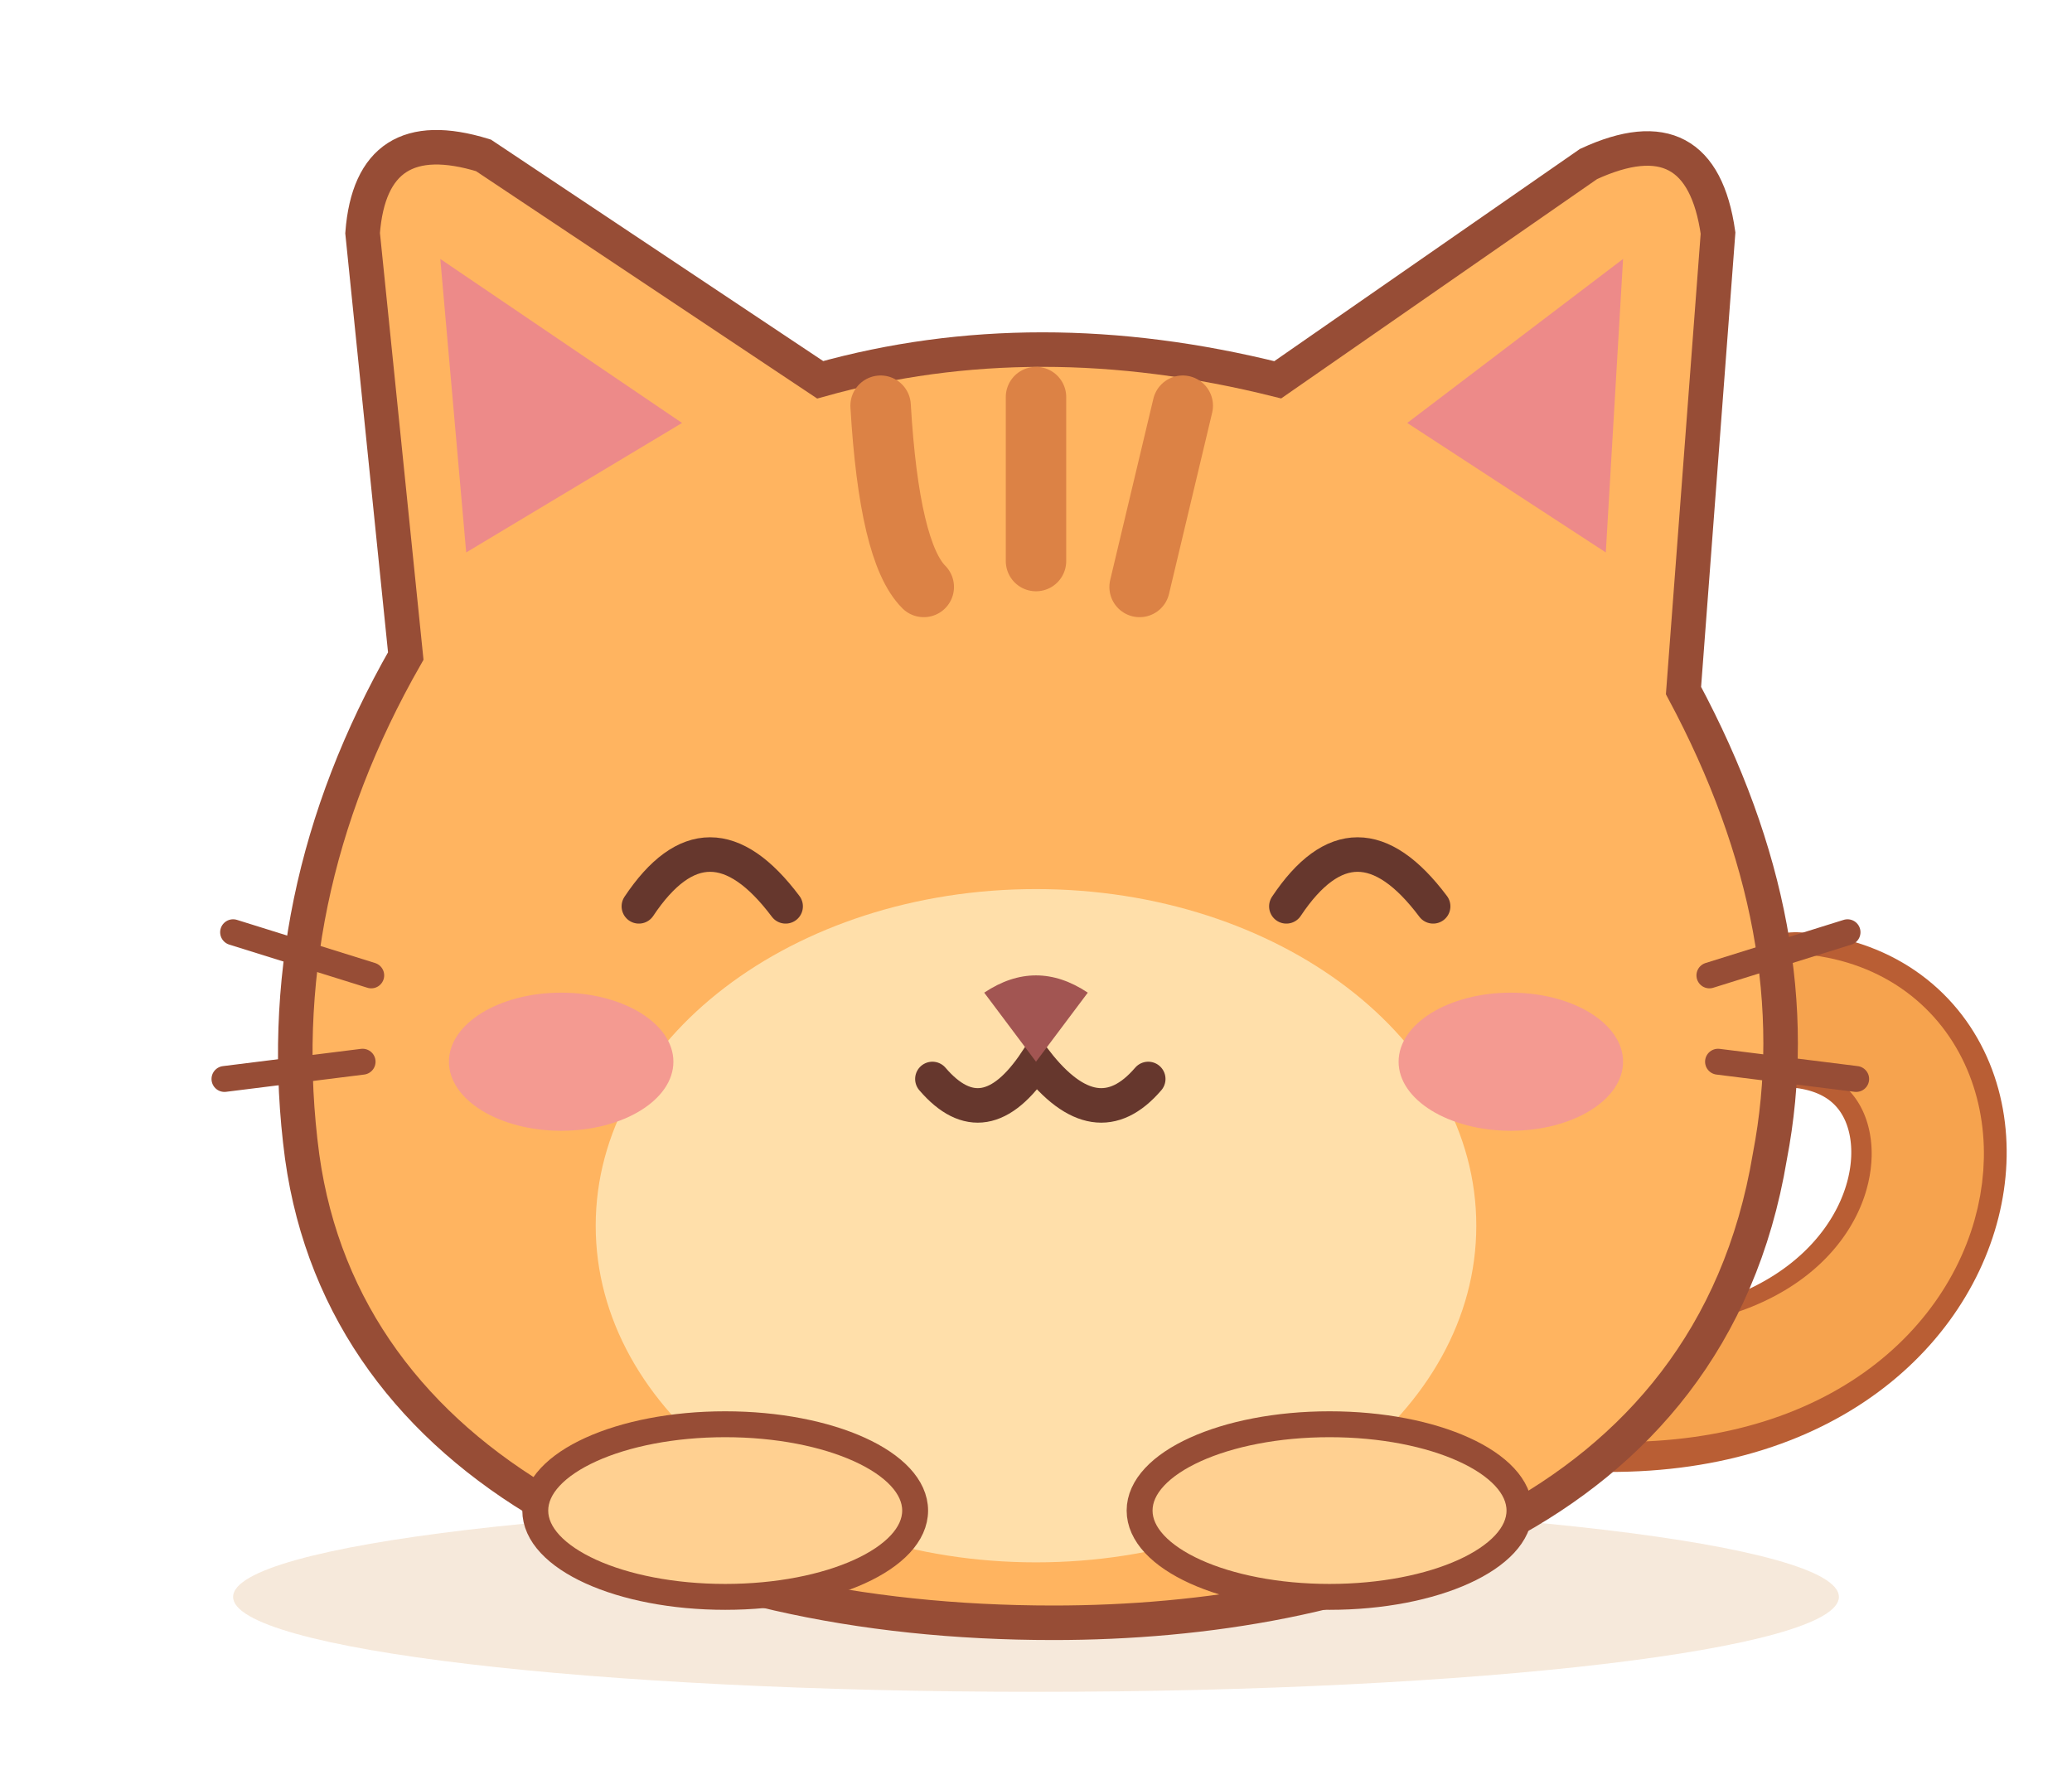
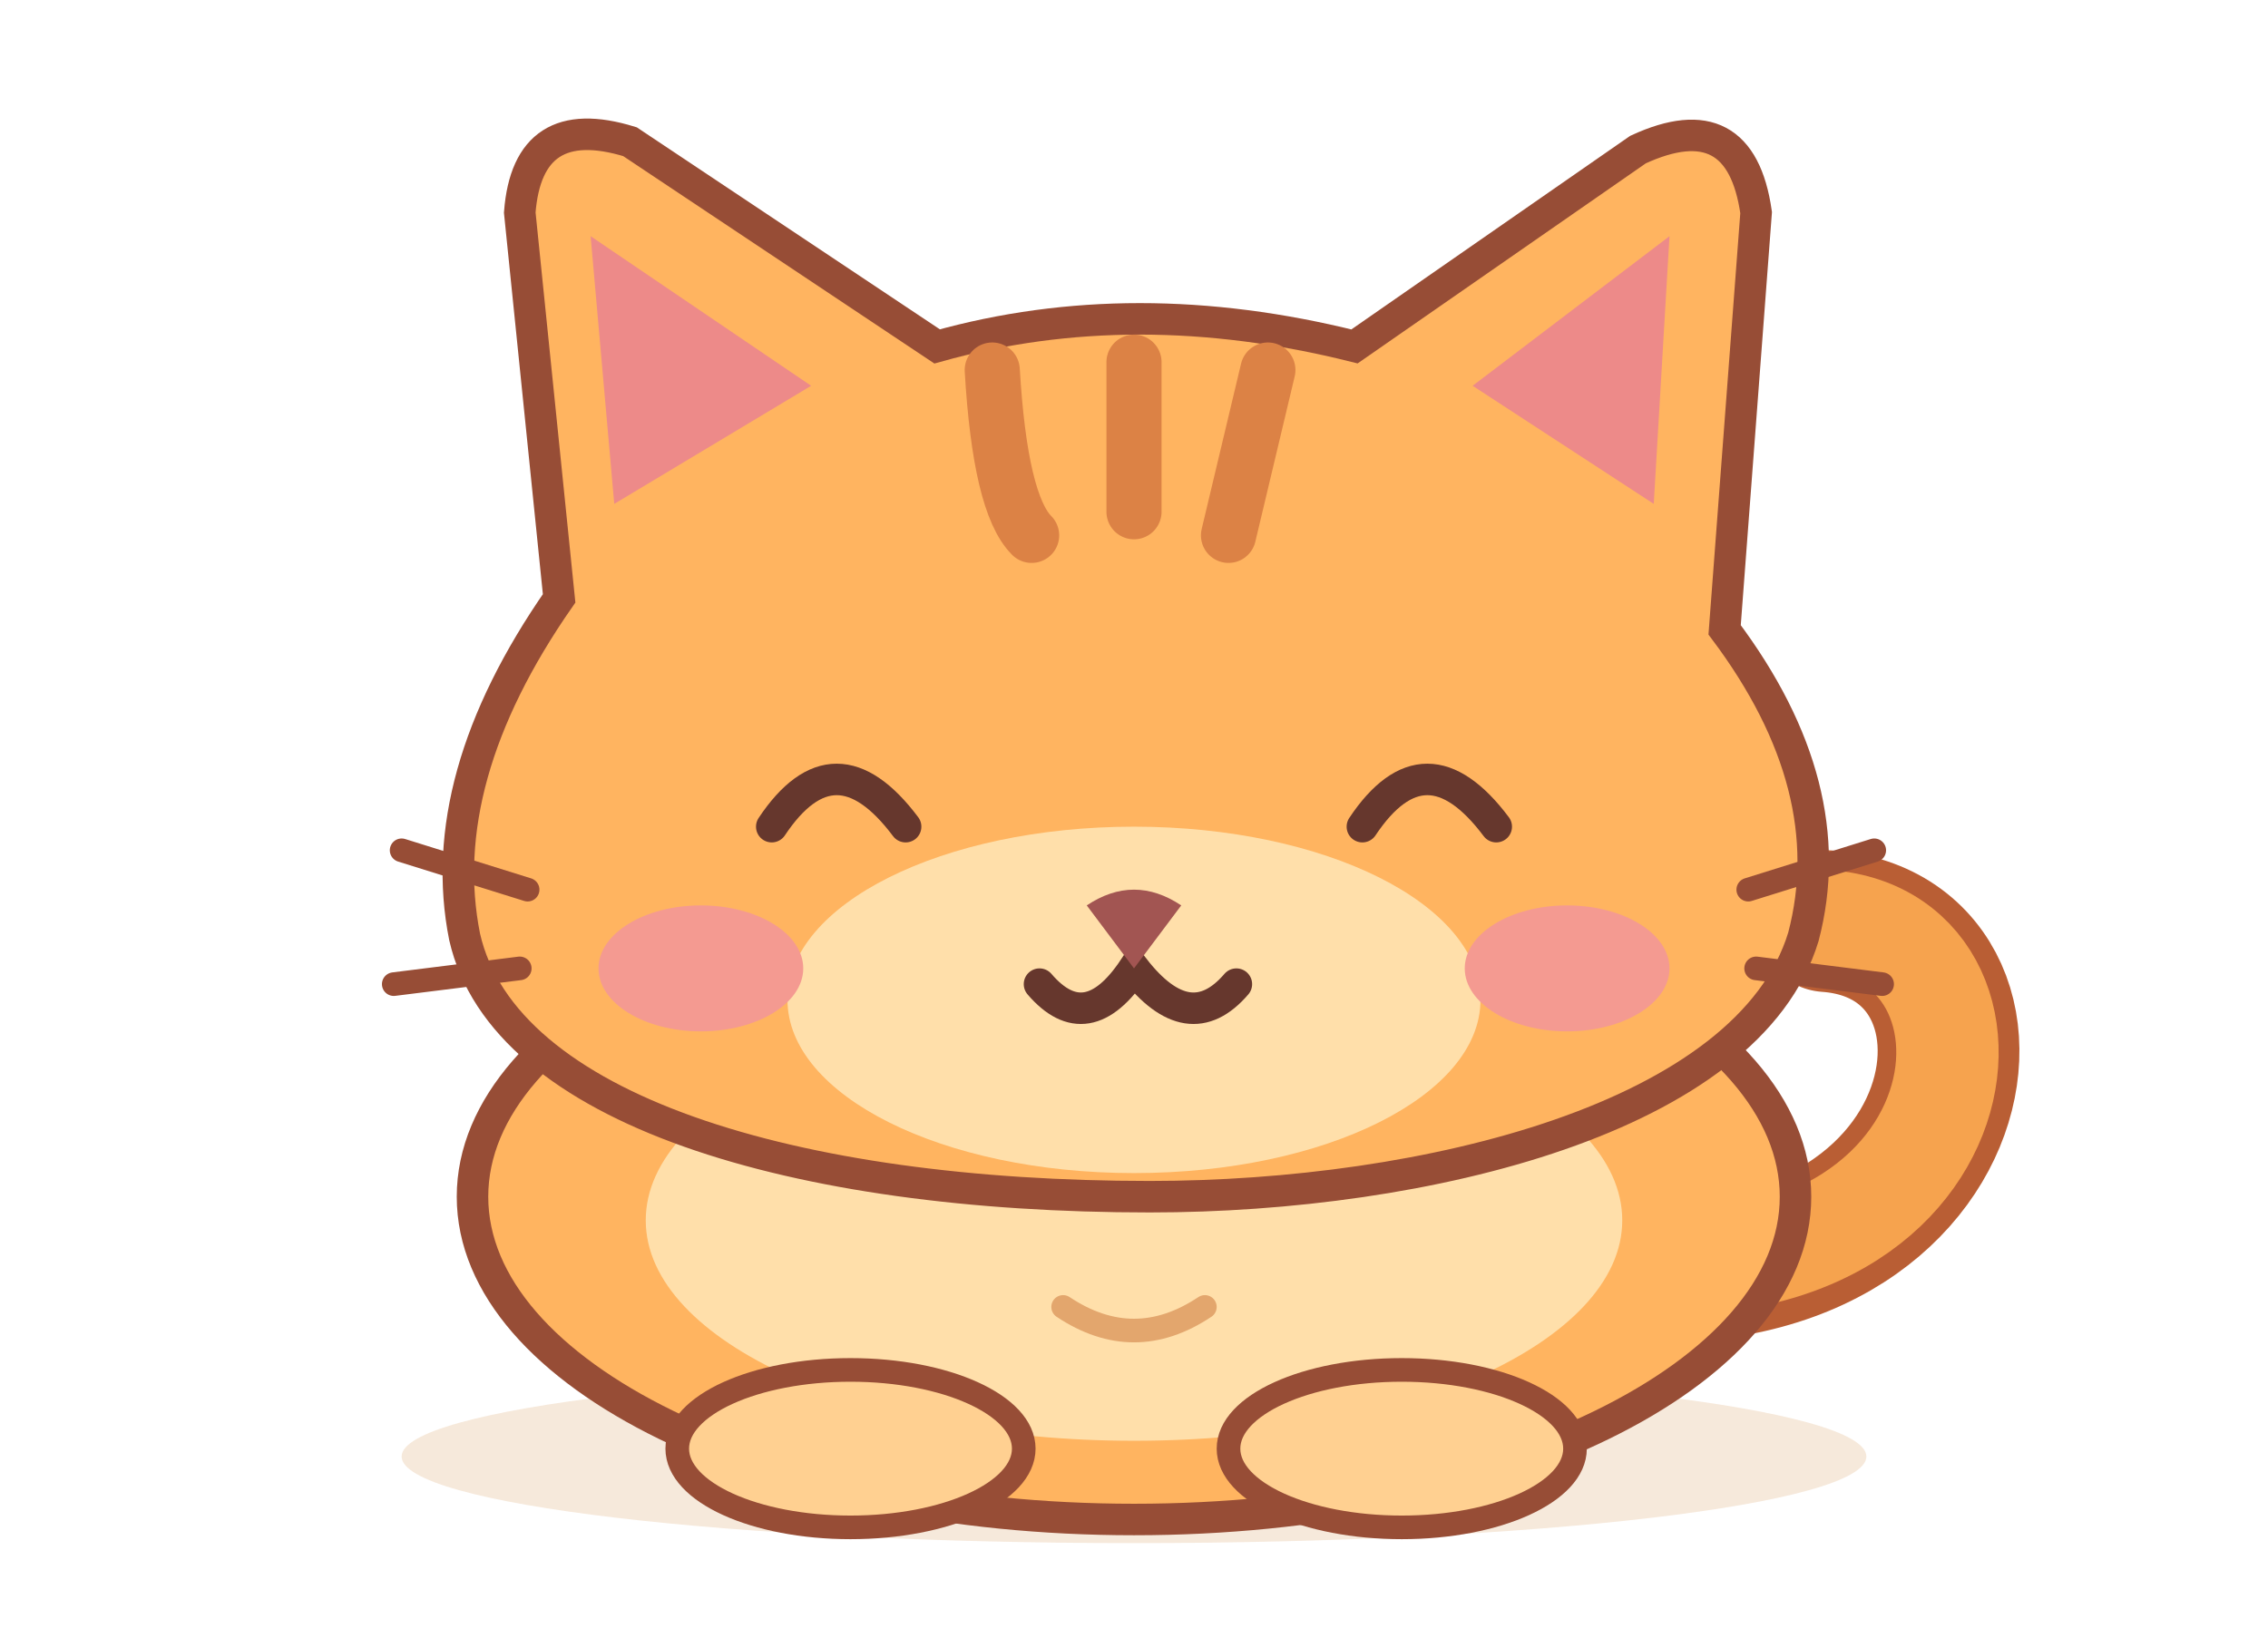
- <svg xmlns="http://www.w3.org/2000/svg" viewBox="0 0 240 205">
+ <svg xmlns="http://www.w3.org/2000/svg" id="cat" role="img" aria-label="간식을 먹을수록 배가 커지는 주황색 고양이" viewBox="-24 0 288 208">
  <ellipse cx="120" cy="185" rx="93" ry="11" fill="#d89a59" opacity=".22" />
  <path d="M172 160c55 11 64-41 36-43" fill="none" stroke="#b95e34" stroke-width="18" stroke-linecap="round" />
  <path d="M173 159c55 11 62-40 35-42" fill="none" stroke="#f6a34e" stroke-width="13" stroke-linecap="round" />
-   <path d="M47 76 42 27q1-13 14-9l39 26q25-7 53 0l36-25q13-6 15 8l-4 53q15 28 10 54c-7 42-48 54-83 54-45 0-82-18-87-54q-4-30 12-58Z" fill="#ffb460" stroke="#974d36" stroke-width="4" />
+   <g class="belly">
+     <ellipse cx="120" cy="152" rx="84" ry="41" fill="#ffb460" stroke="#974d36" stroke-width="4" />
+     <ellipse cx="120" cy="155" rx="62" ry="28" fill="#ffdfaa" />
+     <path d="M111 166q9 6 18 0" fill="none" stroke="#e3a66d" stroke-width="3" stroke-linecap="round" />
+   </g>
+   <path d="M47 76 42 27q1-13 14-9l39 26q25-7 53 0l36-25q13-6 15 8l-4 53q15 20 10 39c-7 23-48 33-83 33-45 0-82-11-87-33q-4-20 12-43Z" fill="#ffb460" stroke="#974d36" stroke-width="4" />
  <path d="m51 30 28 19-25 15Zm137 0-25 19 23 15Z" fill="#ed8a89" />
  <path d="M102 47q1 17 5 21m13-22v19m17-18-5 21" fill="none" stroke="#dc8245" stroke-width="7" stroke-linecap="round" />
-   <ellipse cx="120" cy="142" rx="51" ry="39" fill="#ffdfaa" />
+   <ellipse cx="120" cy="127" rx="44" ry="22" fill="#ffdfaa" />
  <ellipse cx="65" cy="123" rx="13" ry="8" fill="#f49a91" />
  <ellipse cx="175" cy="123" rx="13" ry="8" fill="#f49a91" />
  <path d="M74 105q8-12 17 0m58 0q8-12 17 0m-58 20q6 7 12-2 7 9 13 2" fill="none" stroke="#66372d" stroke-width="4" stroke-linecap="round" />
  <path d="M114 115q6-4 12 0l-6 8Z" fill="#a25552" />
  <path d="M43 113l-16-5m15 15-16 2m172-12 16-5m-15 15 16 2" stroke="#974d36" stroke-width="3" stroke-linecap="round" />
-   <ellipse cx="84" cy="175" rx="22" ry="10" fill="#ffd091" stroke="#974d36" stroke-width="3" />
-   <ellipse cx="154" cy="175" rx="22" ry="10" fill="#ffd091" stroke="#974d36" stroke-width="3" />
+   <ellipse cx="84" cy="184" rx="22" ry="10" fill="#ffd091" stroke="#974d36" stroke-width="3" />
+   <ellipse cx="154" cy="184" rx="22" ry="10" fill="#ffd091" stroke="#974d36" stroke-width="3" />
</svg>
